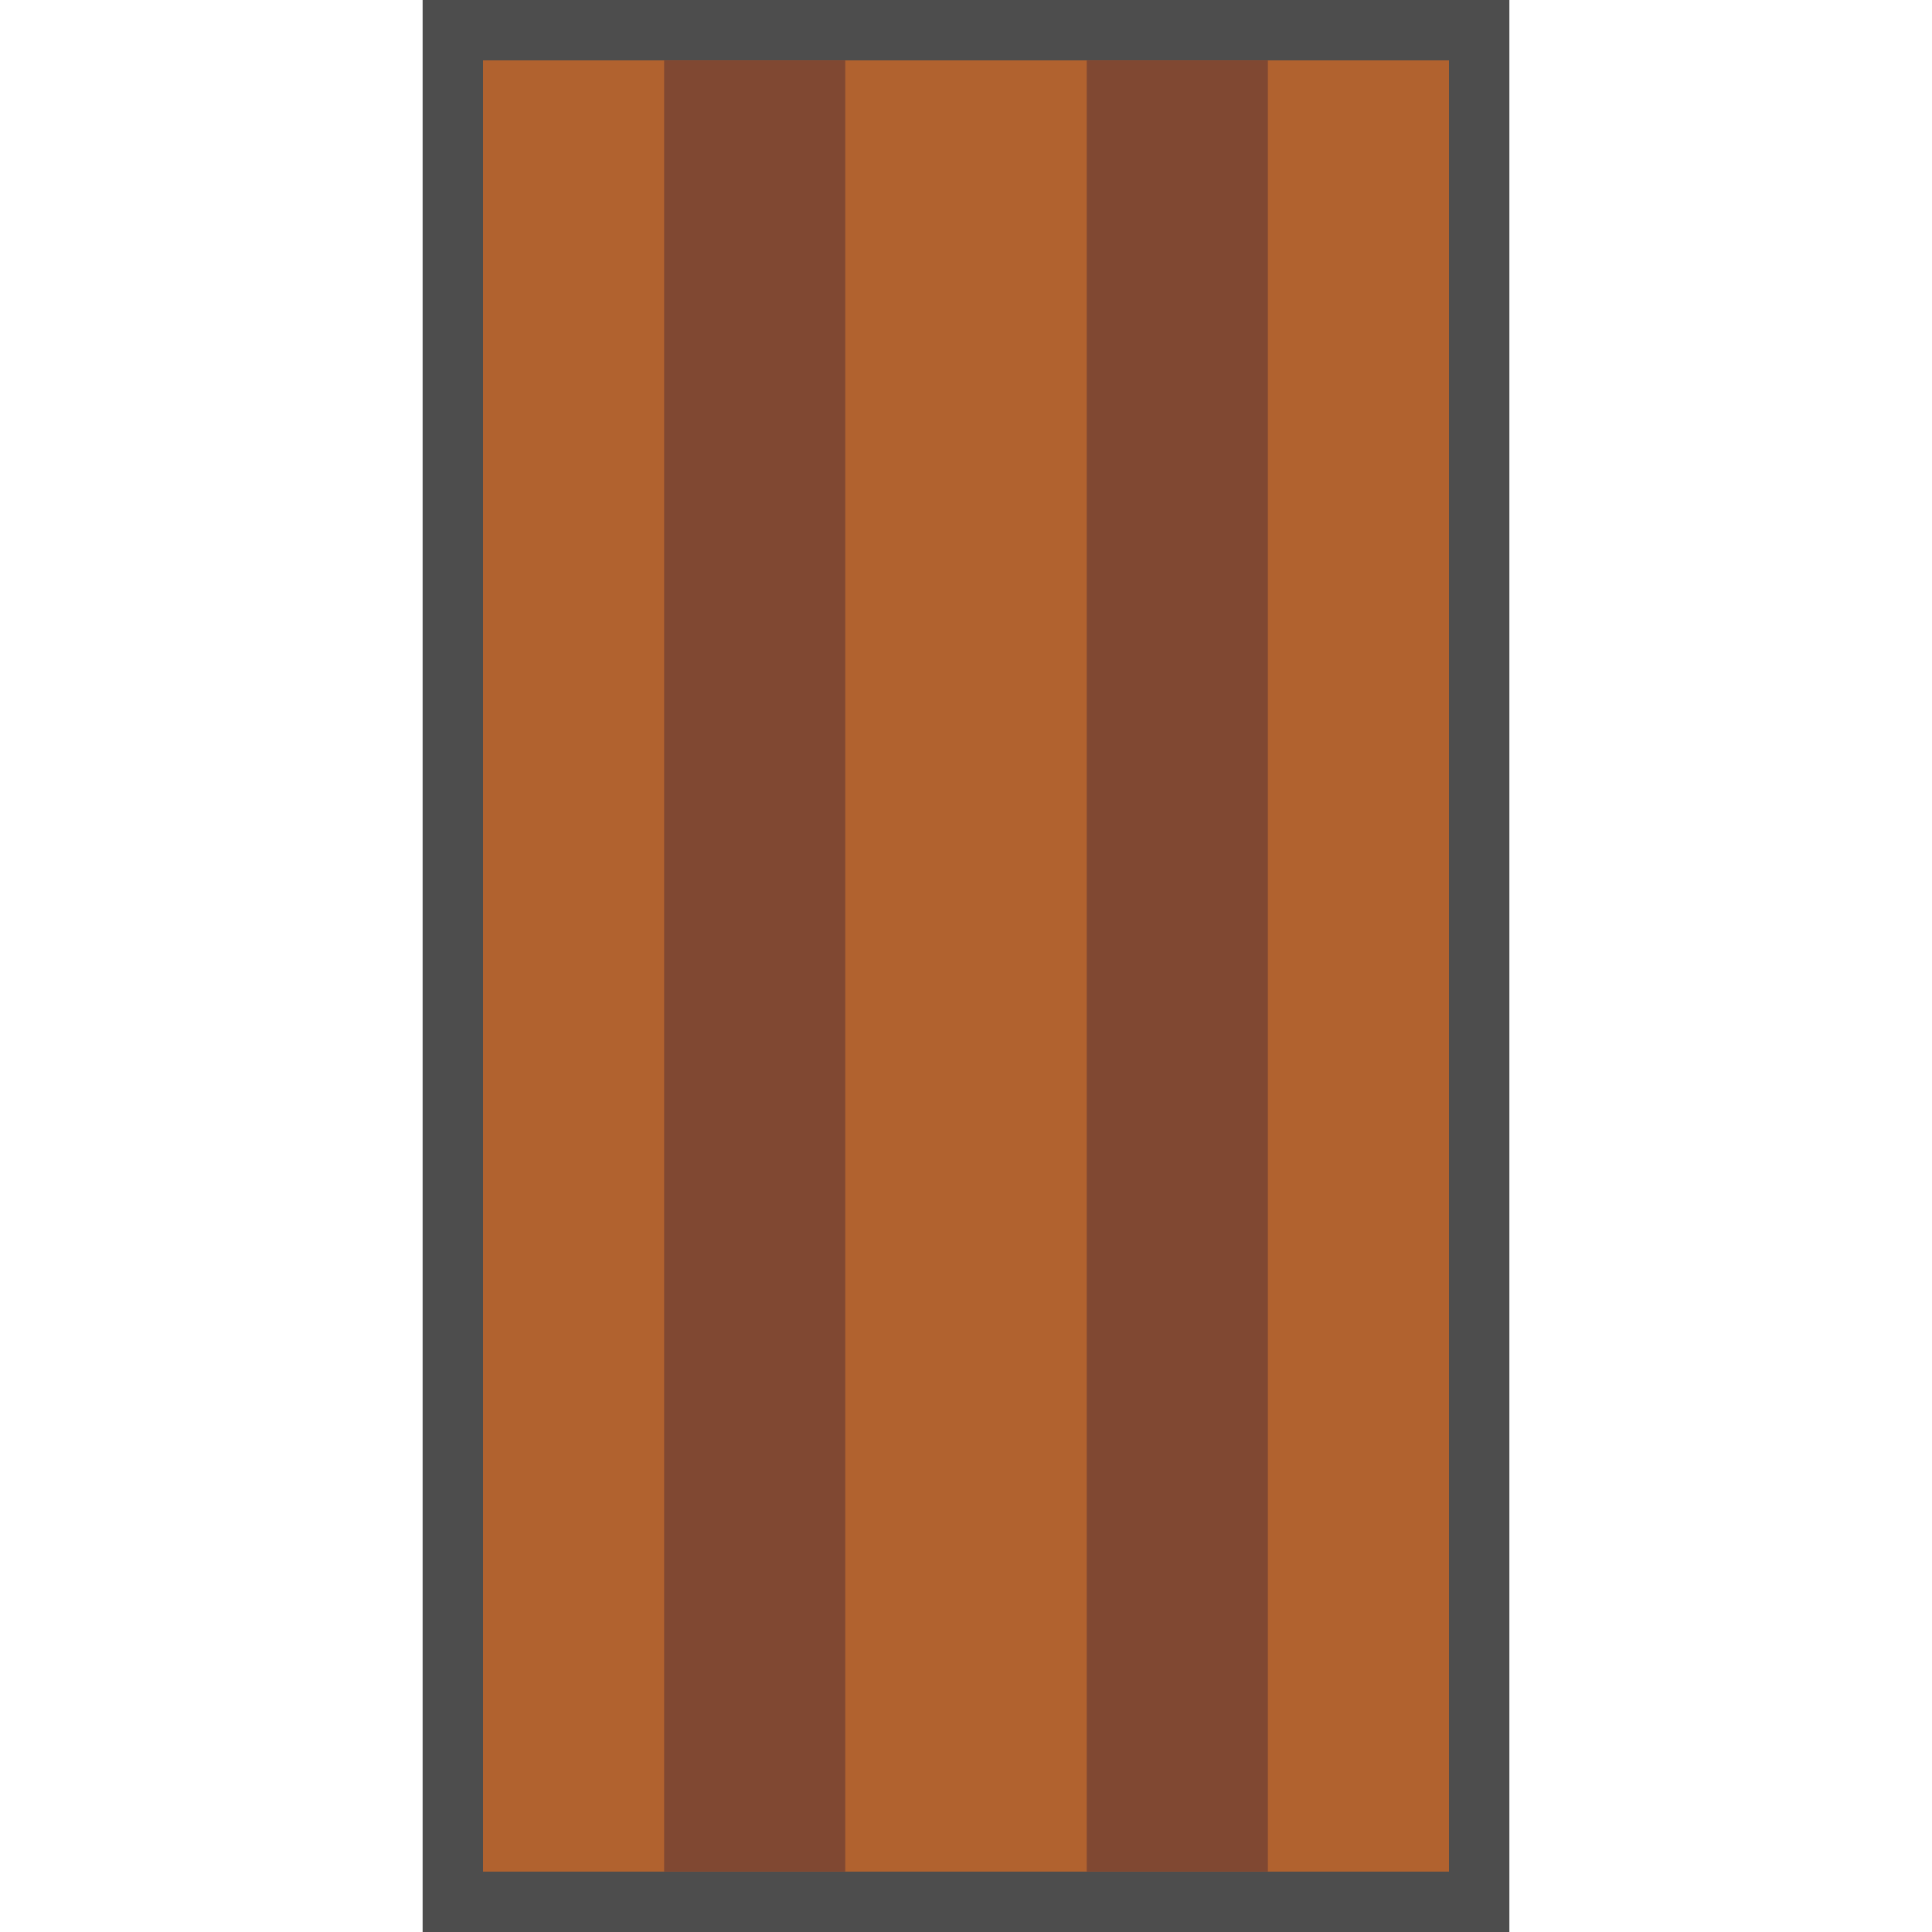
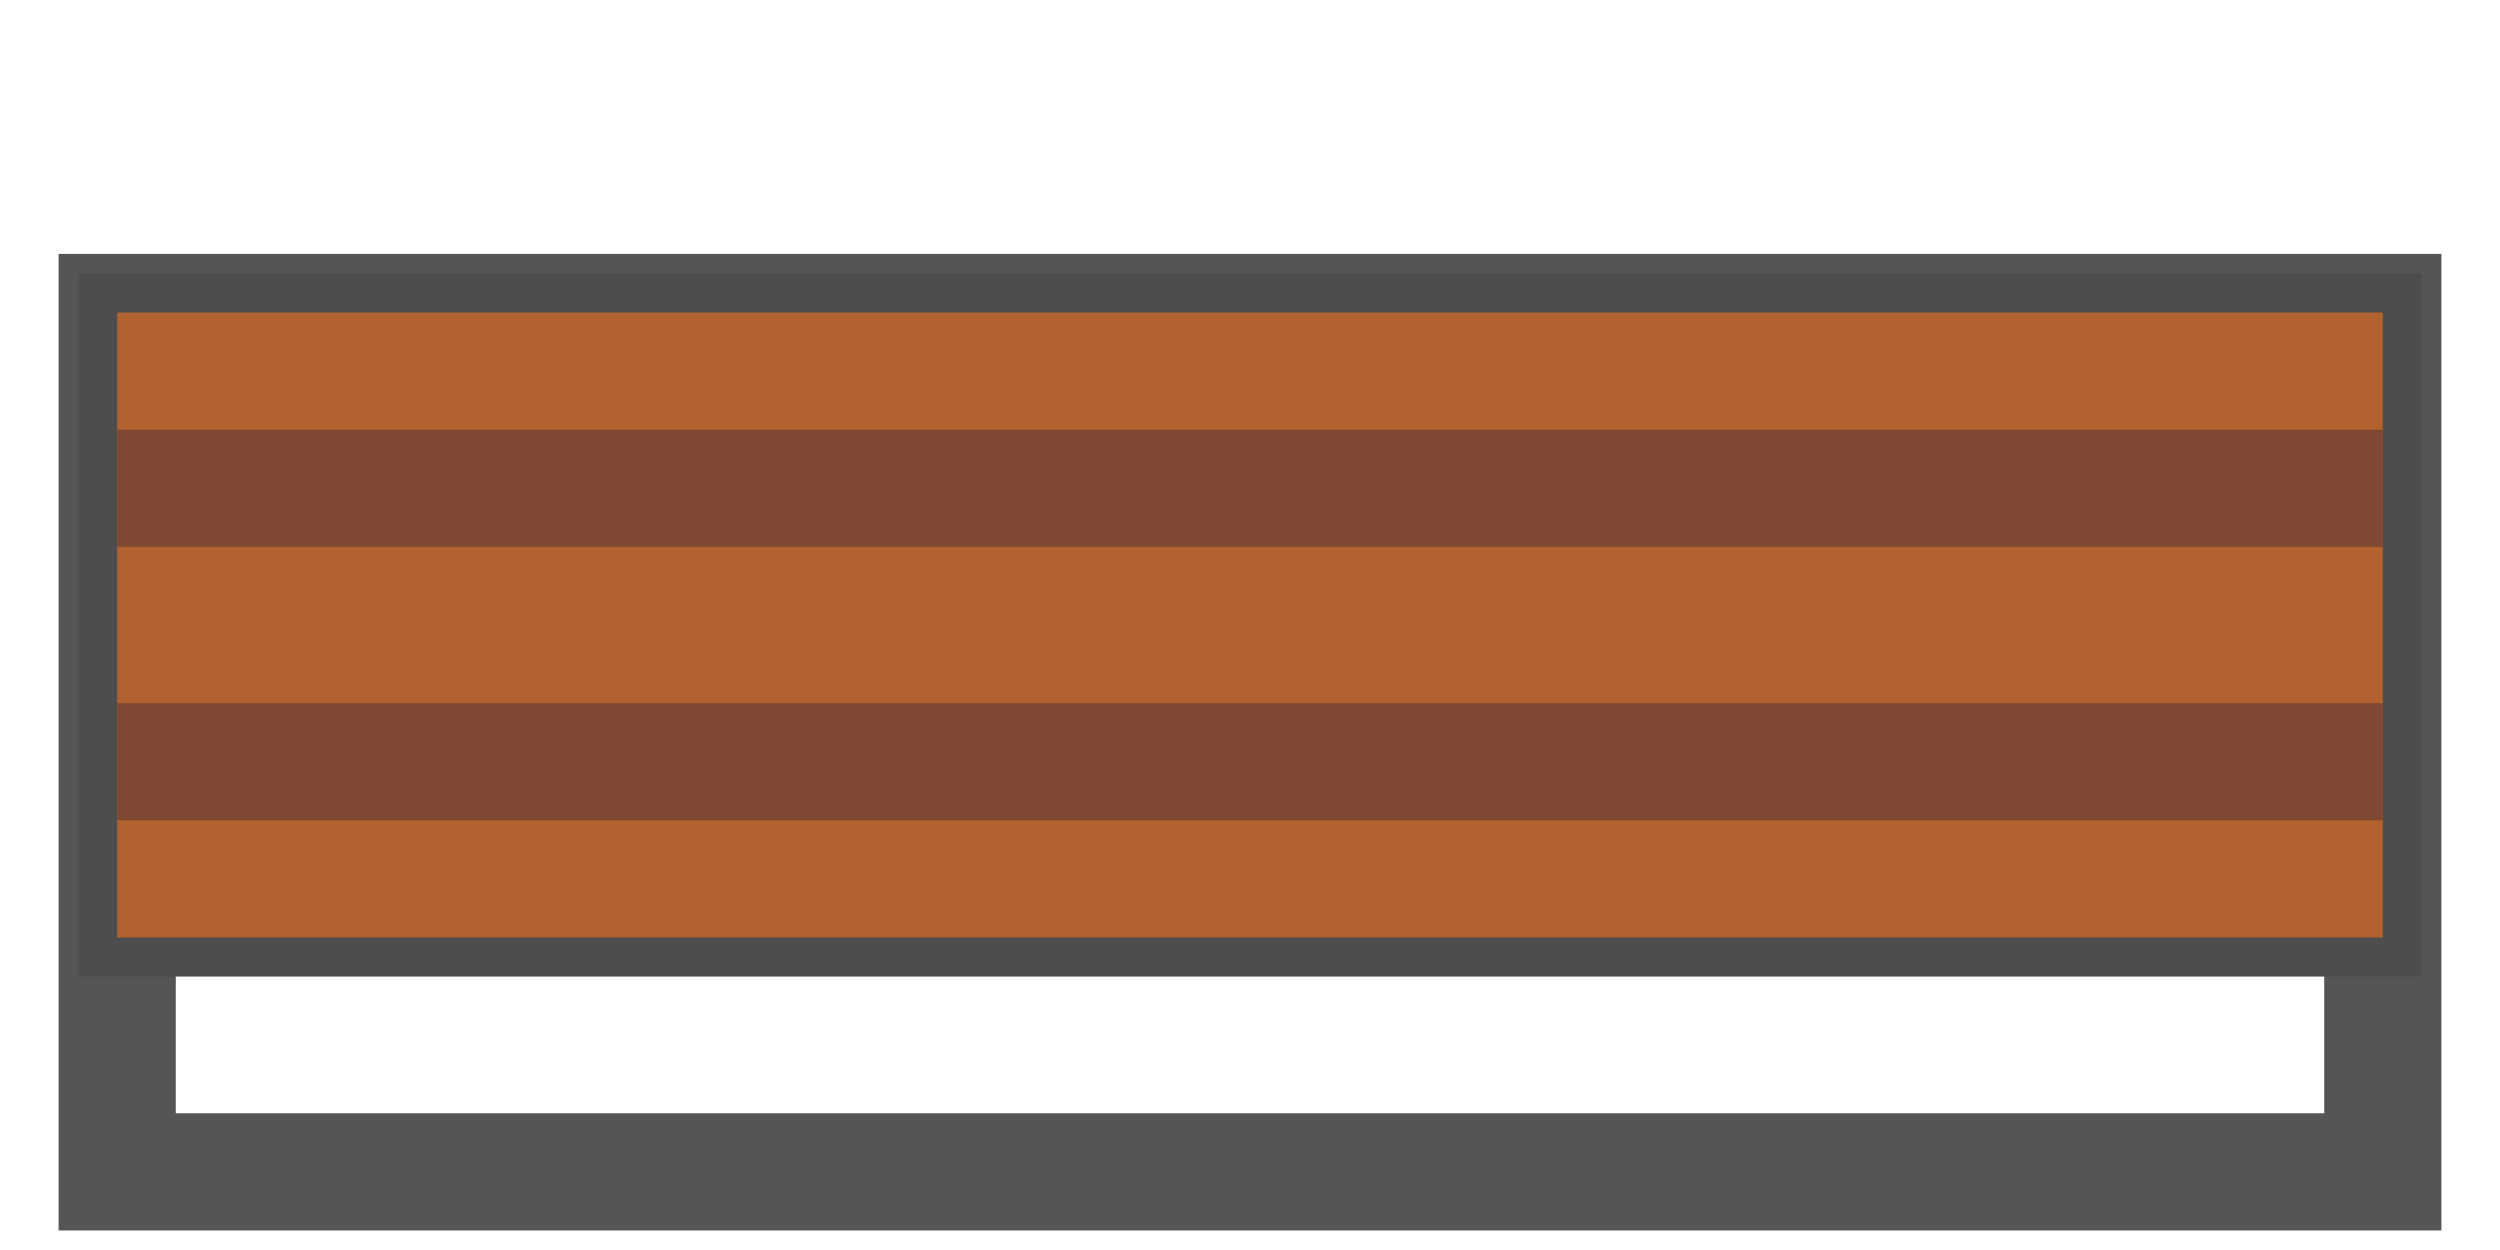
- <svg xmlns="http://www.w3.org/2000/svg" width="32" height="32">
-   <rect x="7" y="0" width="18" height="32" fill="#4d4d4d" />
-   <rect x="8" y="1" width="16" height="30" fill="#b1622f" />
-   <rect x="11" y="1" width="3" height="30" fill="#804832" />
-   <rect x="18" y="1" width="3" height="30" fill="#804832" />
+ <svg xmlns="http://www.w3.org/2000/svg" width="64" height="32">
+   <rect x="3" y="8" width="58" height="22" stroke="#555" stroke-width="3" fill="none" />
+   <rect x="2" y="7" width="60" height="18" fill="#4d4d4d" />
+   <rect x="3" y="8" width="58" height="16" fill="#b1622f" />
+   <rect x="3" y="11" width="58" height="3" fill="#804832" />
+   <rect x="3" y="18" width="58" height="3" fill="#804832" />
</svg>
